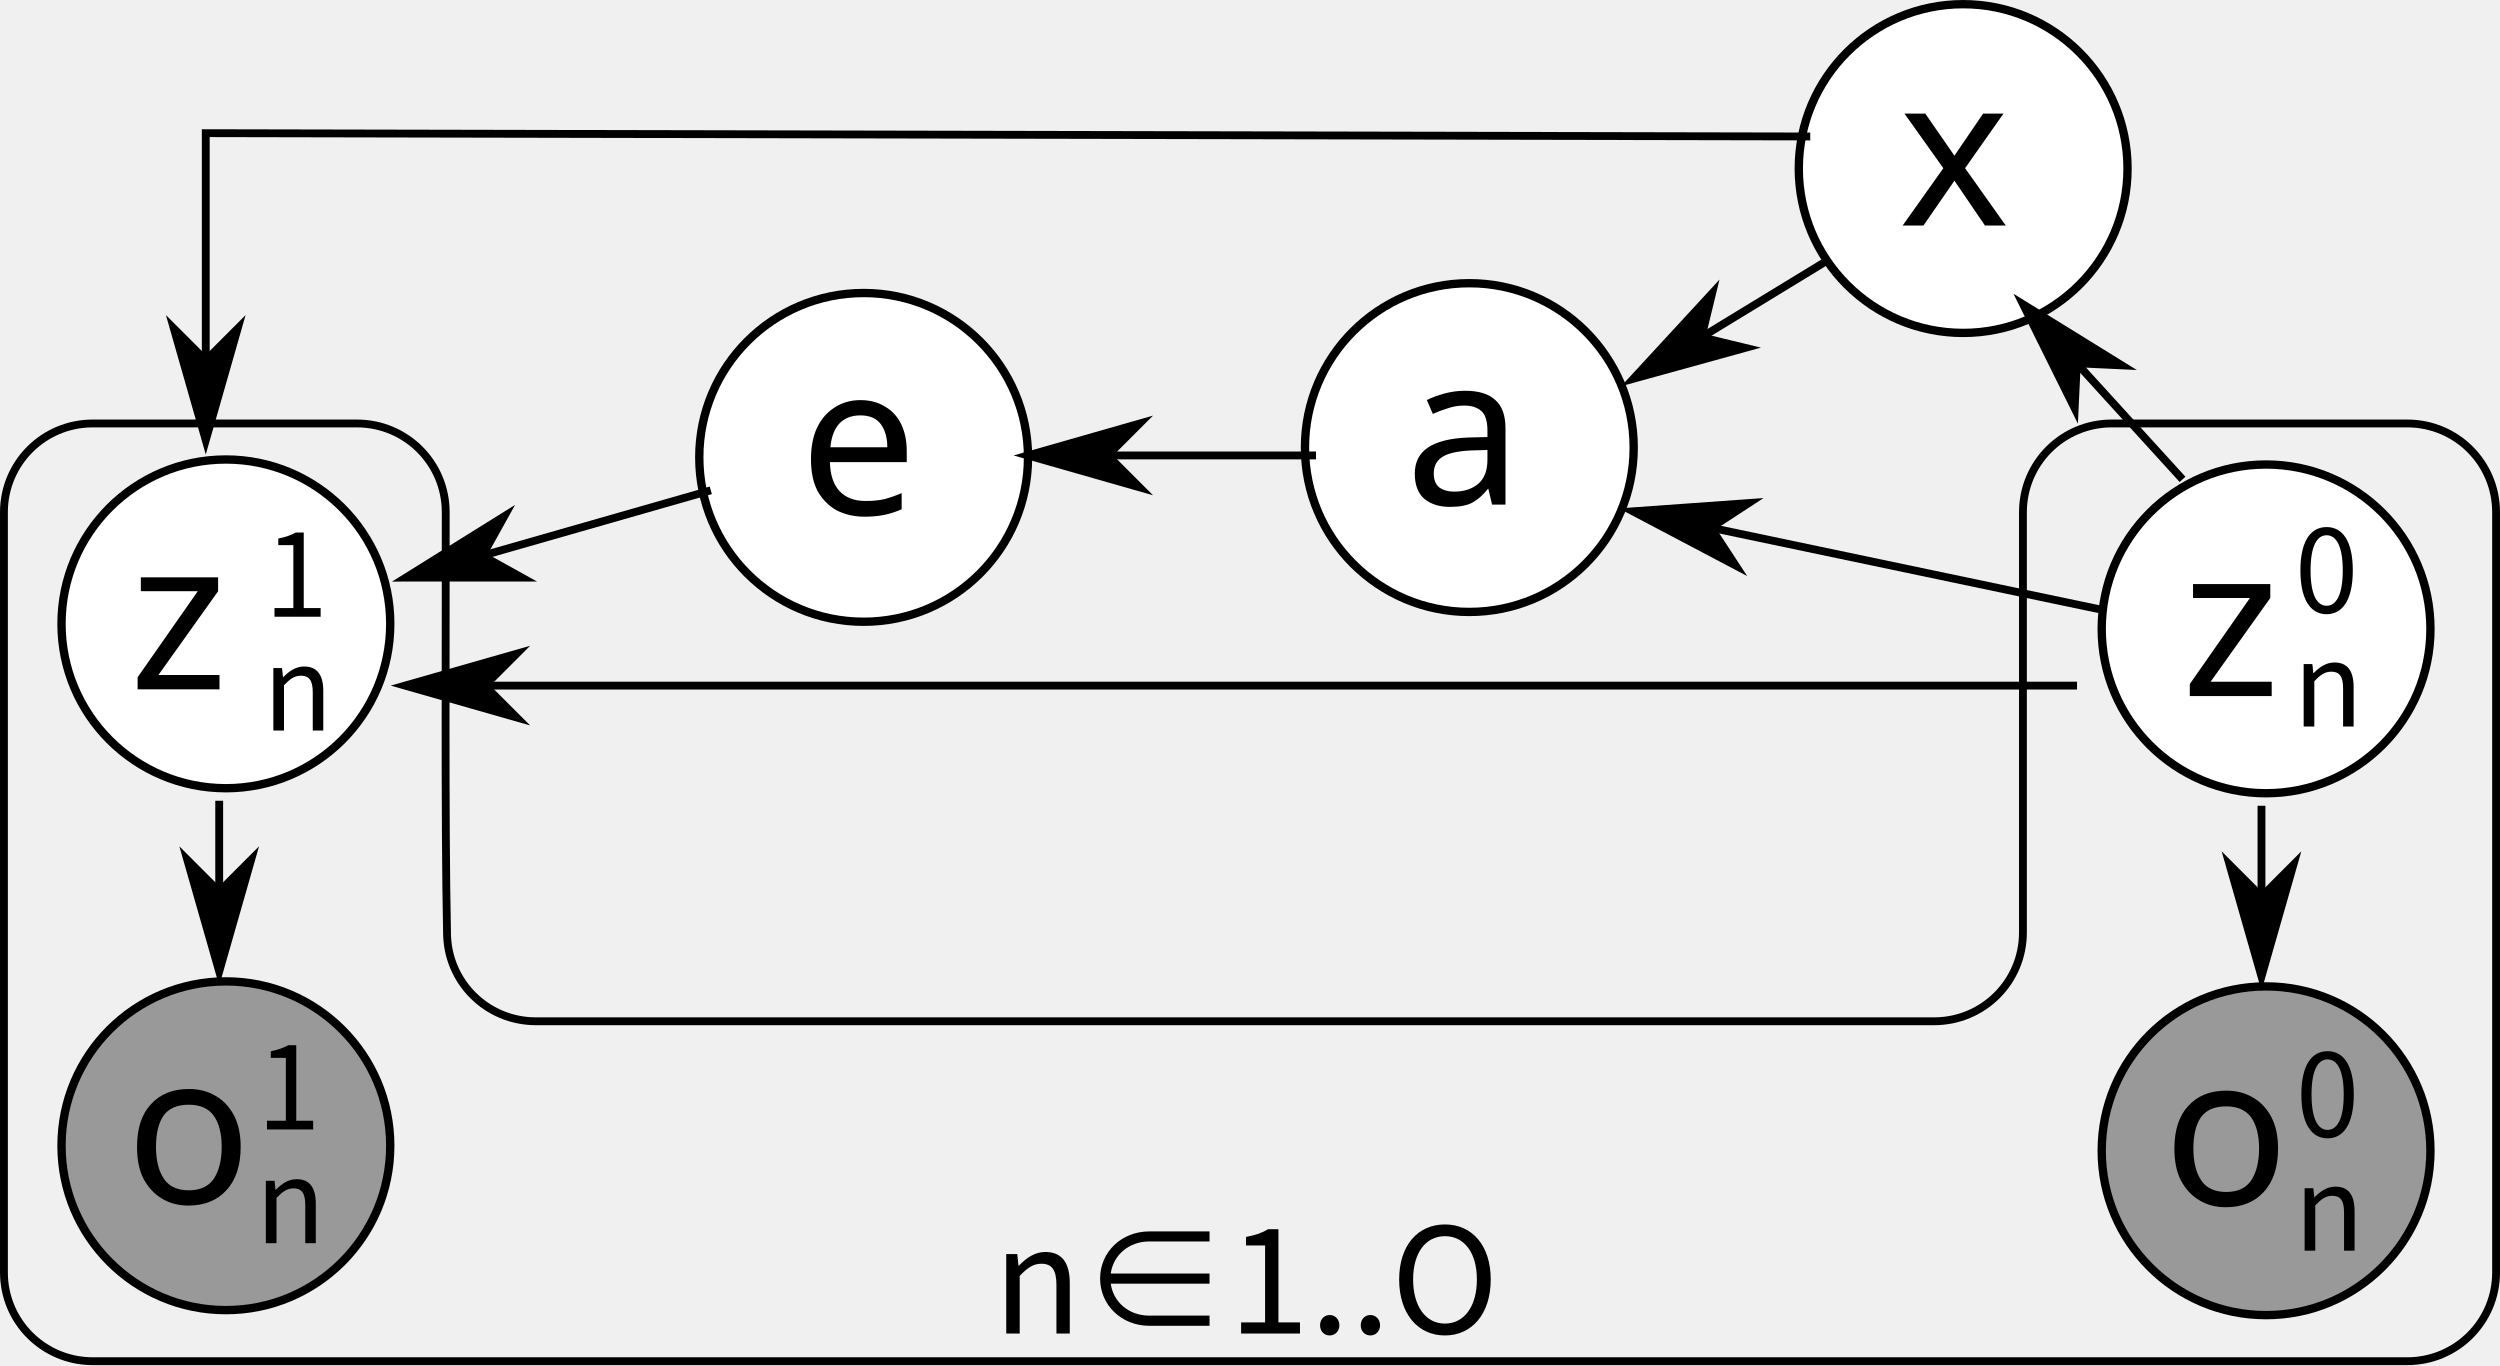
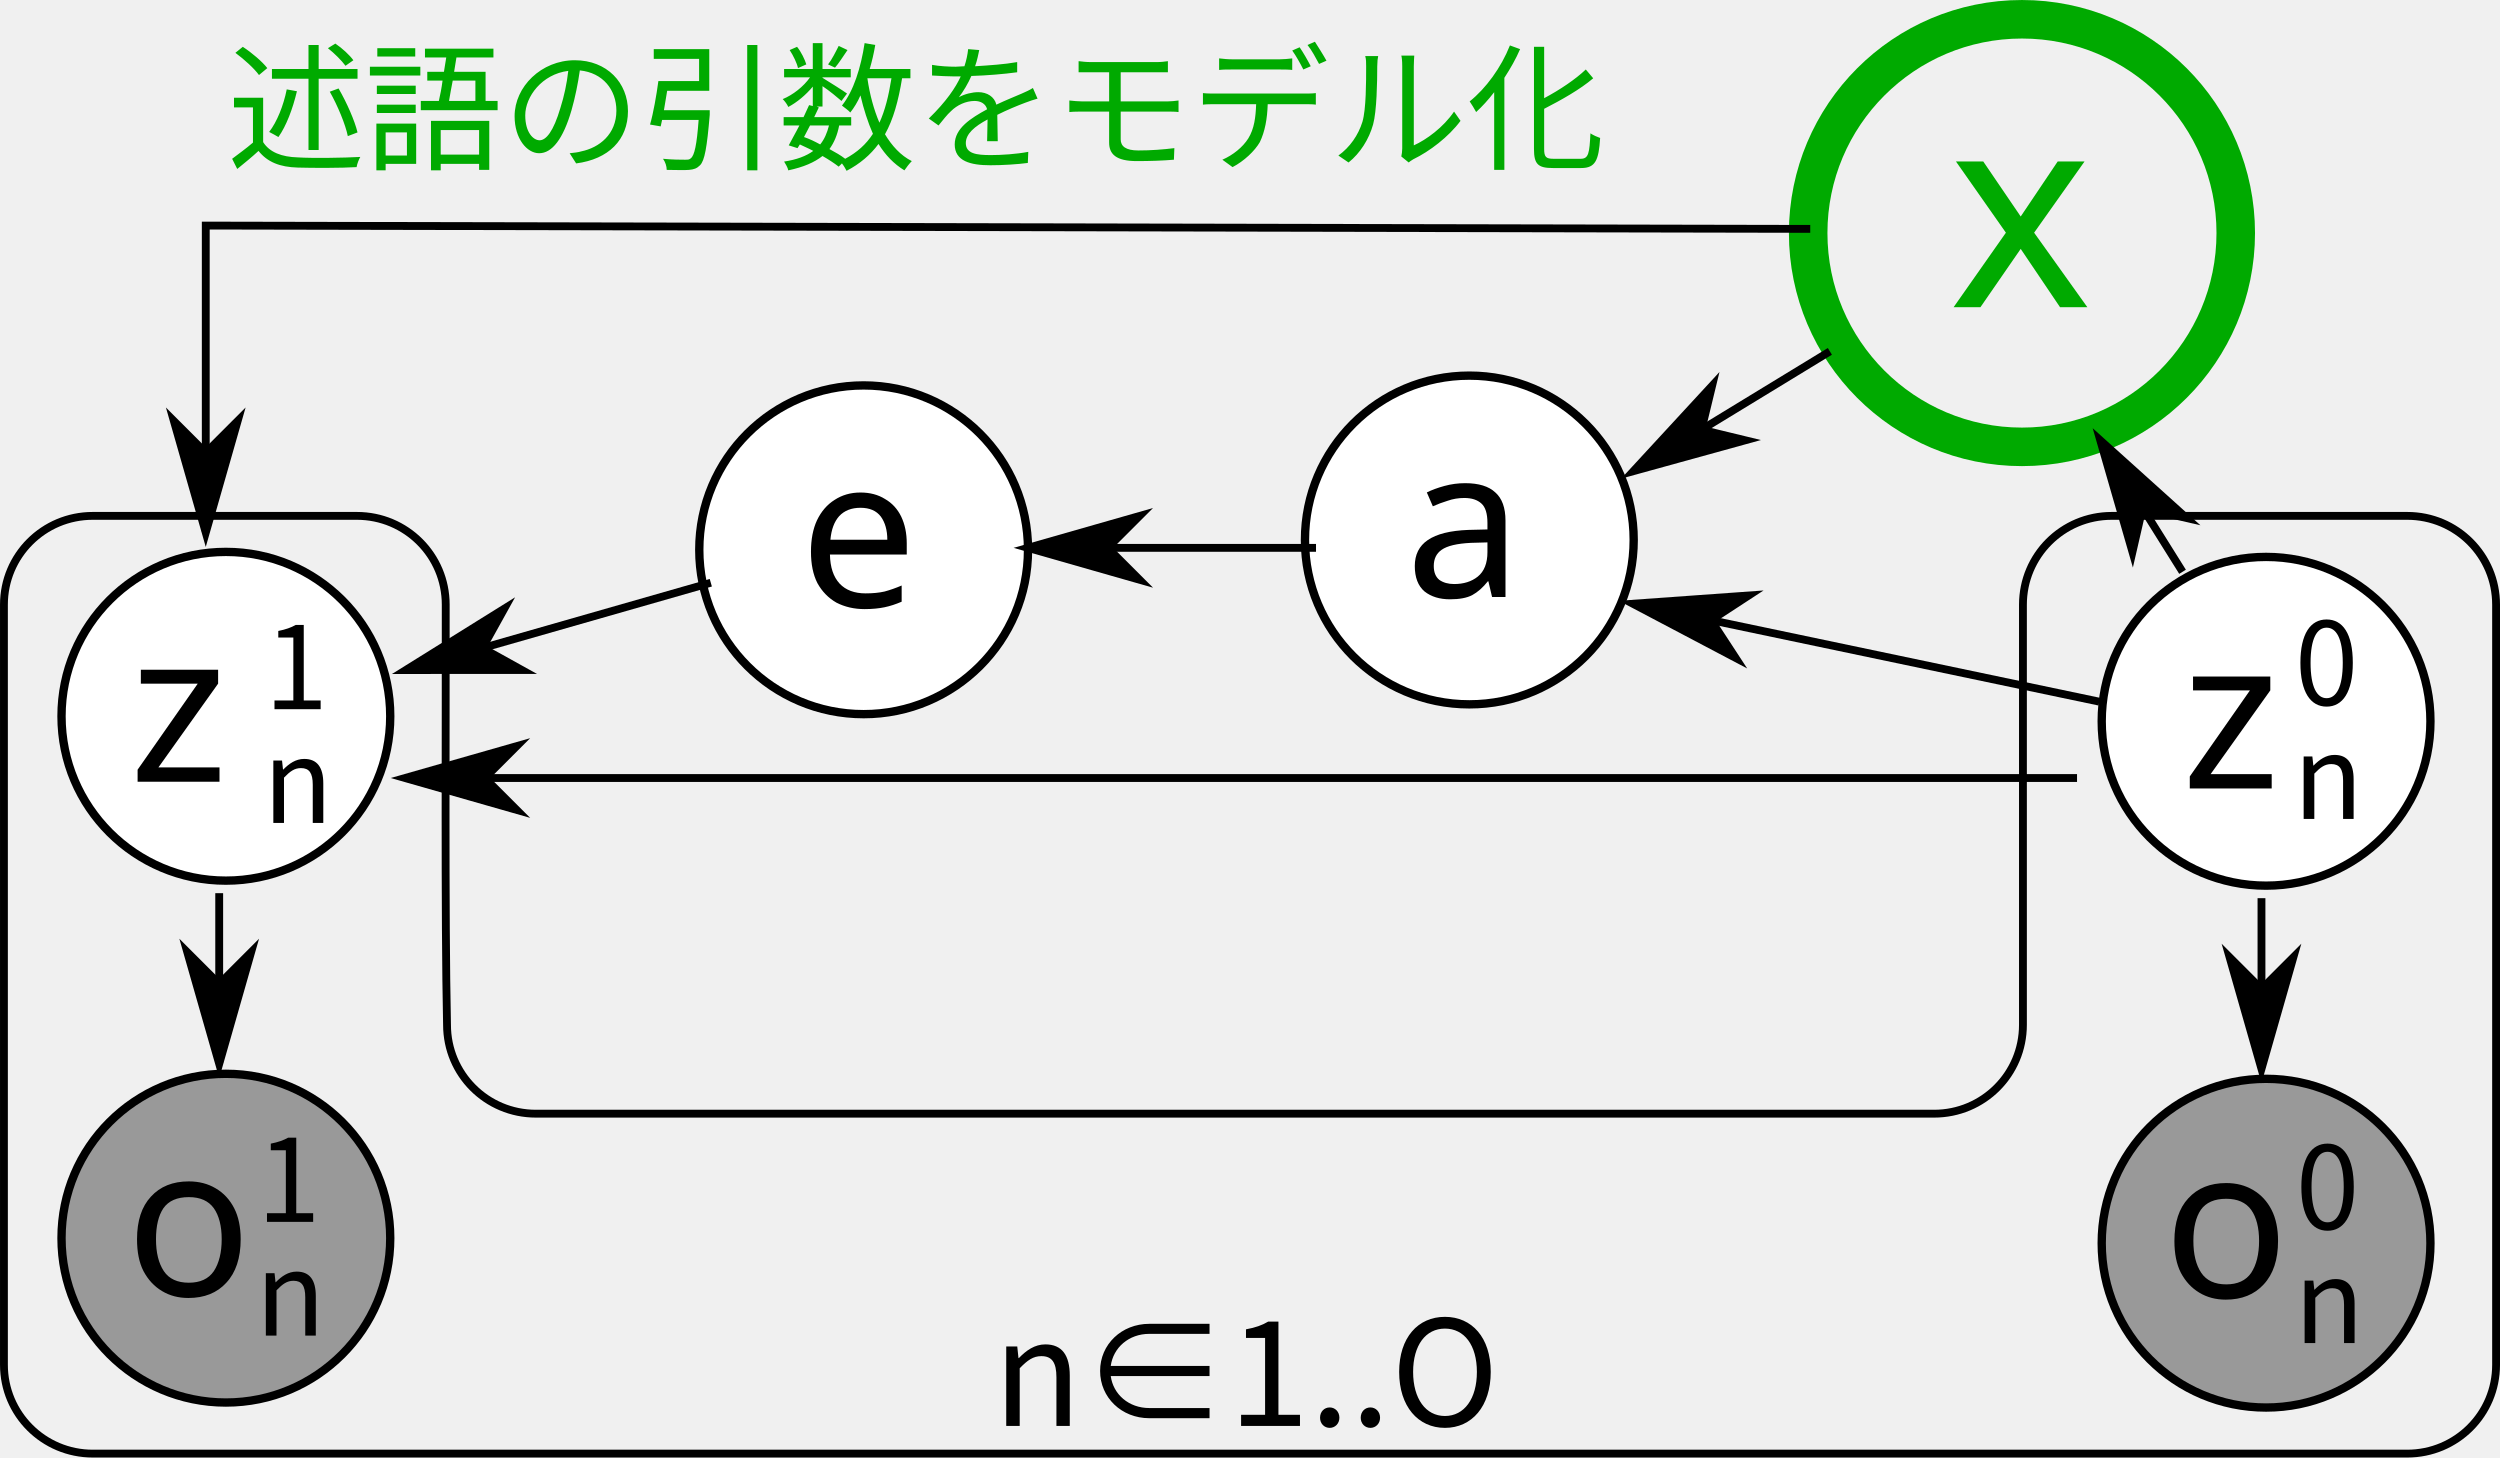
- <svg xmlns="http://www.w3.org/2000/svg" width="84.429mm" height="46.103mm" viewBox="0 0 84.429 46.103" version="1.1" id="svg8">
+ <svg xmlns="http://www.w3.org/2000/svg" width="84.429mm" height="49.223mm" viewBox="0 0 84.429 49.223" version="1.1" id="svg8">
  <defs id="defs2">
    <marker style="overflow:visible" id="marker2141" refX="0" refY="0" orient="auto">
      <path transform="matrix(-0.8,0,0,-0.8,-10,0)" style="fill:#000000;fill-opacity:1;fill-rule:evenodd;stroke:#000000;stroke-width:1pt;stroke-opacity:1" d="M 0,0 5,-5 -12.5,0 5,5 Z" id="path2139" />
    </marker>
    <marker style="overflow:visible" id="marker1440" refX="0" refY="0" orient="auto">
      <path transform="matrix(-0.8,0,0,-0.8,-10,0)" style="fill:#000000;fill-opacity:1;fill-rule:evenodd;stroke:#000000;stroke-width:1pt;stroke-opacity:1" d="M 0,0 5,-5 -12.5,0 5,5 Z" id="path1438" />
    </marker>
    <marker style="overflow:visible" id="Arrow1Lend" refX="0" refY="0" orient="auto">
      <path transform="matrix(-0.8,0,0,-0.8,-10,0)" style="fill:#000000;fill-opacity:1;fill-rule:evenodd;stroke:#000000;stroke-width:1pt;stroke-opacity:1" d="M 0,0 5,-5 -12.5,0 5,5 Z" id="path983" />
    </marker>
    <marker style="overflow:visible" id="Arrow1Lend-1" refX="0" refY="0" orient="auto">
      <path transform="matrix(-0.8,0,0,-0.8,-10,0)" style="fill:#000000;fill-opacity:1;fill-rule:evenodd;stroke:#000000;stroke-width:1pt;stroke-opacity:1" d="M 0,0 5,-5 -12.5,0 5,5 Z" id="path983-8" />
    </marker>
    <marker style="overflow:visible" id="Arrow1Lend-9" refX="0" refY="0" orient="auto">
      <path transform="matrix(-0.8,0,0,-0.8,-10,0)" style="fill:#000000;fill-opacity:1;fill-rule:evenodd;stroke:#000000;stroke-width:1pt;stroke-opacity:1" d="M 0,0 5,-5 -12.5,0 5,5 Z" id="path983-2" />
    </marker>
    <marker style="overflow:visible" id="Arrow1Lend-2" refX="0" refY="0" orient="auto">
      <path transform="matrix(-0.8,0,0,-0.8,-10,0)" style="fill:#000000;fill-opacity:1;fill-rule:evenodd;stroke:#000000;stroke-width:1pt;stroke-opacity:1" d="M 0,0 5,-5 -12.5,0 5,5 Z" id="path983-3" />
    </marker>
    <marker style="overflow:visible" id="marker1359-9" refX="0" refY="0" orient="auto">
      <path transform="matrix(-0.8,0,0,-0.8,-10,0)" style="fill:#000000;fill-opacity:1;fill-rule:evenodd;stroke:#000000;stroke-width:1pt;stroke-opacity:1" d="M 0,0 5,-5 -12.5,0 5,5 Z" id="path1357-2" />
    </marker>
    <marker style="overflow:visible" id="marker1440-8" refX="0" refY="0" orient="auto">
      <path transform="matrix(-0.8,0,0,-0.8,-10,0)" style="fill:#000000;fill-opacity:1;fill-rule:evenodd;stroke:#000000;stroke-width:1pt;stroke-opacity:1" d="M 0,0 5,-5 -12.5,0 5,5 Z" id="path1438-9" />
    </marker>
    <marker style="overflow:visible" id="marker1440-3" refX="0" refY="0" orient="auto">
      <path transform="matrix(-0.8,0,0,-0.8,-10,0)" style="fill:#000000;fill-opacity:1;fill-rule:evenodd;stroke:#000000;stroke-width:1pt;stroke-opacity:1" d="M 0,0 5,-5 -12.5,0 5,5 Z" id="path1438-6" />
    </marker>
    <marker style="overflow:visible" id="marker1359-1" refX="0" refY="0" orient="auto">
      <path transform="matrix(-0.8,0,0,-0.8,-10,0)" style="fill:#000000;fill-opacity:1;fill-rule:evenodd;stroke:#000000;stroke-width:1pt;stroke-opacity:1" d="M 0,0 5,-5 -12.5,0 5,5 Z" id="path1357-29" />
    </marker>
    <marker style="overflow:visible" id="marker1359-19" refX="0" refY="0" orient="auto">
      <path transform="matrix(-0.8,0,0,-0.8,-10,0)" style="fill:#000000;fill-opacity:1;fill-rule:evenodd;stroke:#000000;stroke-width:1pt;stroke-opacity:1" d="M 0,0 5,-5 -12.5,0 5,5 Z" id="path1357-4" />
    </marker>
    <marker style="overflow:visible" id="marker2141-8" refX="0" refY="0" orient="auto">
      <path transform="matrix(-0.8,0,0,-0.8,-10,0)" style="fill:#000000;fill-opacity:1;fill-rule:evenodd;stroke:#000000;stroke-width:1pt;stroke-opacity:1" d="M 0,0 5,-5 -12.5,0 5,5 Z" id="path2139-4" />
    </marker>
    <marker style="overflow:visible" id="marker1440-8-1" refX="0" refY="0" orient="auto">
      <path transform="matrix(-0.8,0,0,-0.8,-10,0)" style="fill:#000000;fill-opacity:1;fill-rule:evenodd;stroke:#000000;stroke-width:1pt;stroke-opacity:1" d="M 0,0 5,-5 -12.5,0 5,5 Z" id="path1438-9-0" />
    </marker>
    <marker style="overflow:visible" id="marker1440-8-3" refX="0" refY="0" orient="auto">
      <path transform="matrix(-0.8,0,0,-0.8,-10,0)" style="fill:#000000;fill-opacity:1;fill-rule:evenodd;stroke:#000000;stroke-width:1pt;stroke-opacity:1" d="M 0,0 5,-5 -12.5,0 5,5 Z" id="path1438-9-2" />
    </marker>
    <marker style="overflow:visible" id="marker1440-8-6" refX="0" refY="0" orient="auto">
      <path transform="matrix(-0.8,0,0,-0.8,-10,0)" style="fill:#000000;fill-opacity:1;fill-rule:evenodd;stroke:#000000;stroke-width:1pt;stroke-opacity:1" d="M 0,0 5,-5 -12.5,0 5,5 Z" id="path1438-9-1" />
    </marker>
    <marker style="overflow:visible" id="marker1440-8-5" refX="0" refY="0" orient="auto">
      <path transform="matrix(-0.8,0,0,-0.8,-10,0)" style="fill:#000000;fill-opacity:1;fill-rule:evenodd;stroke:#000000;stroke-width:1pt;stroke-opacity:1" d="M 0,0 5,-5 -12.5,0 5,5 Z" id="path1438-9-4" />
    </marker>
    <marker style="overflow:visible" id="marker1440-8-6-6" refX="0" refY="0" orient="auto">
      <path transform="matrix(-0.8,0,0,-0.8,-10,0)" style="fill:#000000;fill-opacity:1;fill-rule:evenodd;stroke:#000000;stroke-width:1pt;stroke-opacity:1" d="M 0,0 5,-5 -12.5,0 5,5 Z" id="path1438-9-1-5" />
    </marker>
    <marker style="overflow:visible" id="marker1440-8-1-3" refX="0" refY="0" orient="auto">
      <path transform="matrix(-0.8,0,0,-0.8,-10,0)" style="fill:#000000;fill-opacity:1;fill-rule:evenodd;stroke:#000000;stroke-width:1pt;stroke-opacity:1" d="M 0,0 5,-5 -12.5,0 5,5 Z" id="path1438-9-0-6" />
    </marker>
  </defs>
-   <g id="layer1" transform="translate(-7.570163,-17.57093)">
+   <g id="layer1" transform="translate(-7.570163,-14.45008)">
    <g id="g2517" transform="translate(20.72614)">
      <circle style="fill:#ffffff;stroke:#000000;stroke-width:0.282px;stop-color:#000000" id="path832-3" cx="63.373" cy="38.809" r="5.551" />
      <text xml:space="preserve" style="font-size:7.056px;line-height:100%;font-family:sans-serif;-inkscape-font-specification:'Noto Sans CJK JP';text-decoration:none;text-decoration-line:none;text-decoration-color:#000000;letter-spacing:0px;word-spacing:0px;fill:#000000;stroke-width:0.125;stop-color:#000000" x="60.517" y="41.078" id="text884">
        <tspan id="tspan882" x="60.517" y="41.078" style="stroke-width:0.125">z<tspan style="font-size:65%;baseline-shift:super" id="tspan886" />
        </tspan>
      </text>
      <text xml:space="preserve" style="font-style:normal;font-variant:normal;font-weight:normal;font-stretch:normal;font-size:14.667px;line-height:100%;font-family:'Noto Sans CJK JP';-inkscape-font-specification:'Noto Sans CJK JP';font-variant-ligatures:normal;font-variant-position:normal;font-variant-caps:normal;font-variant-numeric:normal;font-variant-alternates:normal;font-variant-east-asian:normal;font-feature-settings:normal;font-variation-settings:normal;text-indent:0;text-align:start;text-decoration:none;text-decoration-line:none;text-decoration-style:solid;text-decoration-color:#000000;letter-spacing:0px;word-spacing:0px;text-transform:none;writing-mode:lr-tb;direction:ltr;text-orientation:mixed;dominant-baseline:auto;baseline-shift:baseline;text-anchor:start;white-space:normal;shape-padding:0;shape-margin:0;inline-size:0;opacity:1;vector-effect:none;fill:#000000;fill-opacity:1;stroke-width:0.471;stroke-linecap:butt;stroke-linejoin:miter;stroke-miterlimit:4;stroke-dasharray:none;stroke-dashoffset:0;stroke-opacity:1;stop-color:#000000;stop-opacity:1" x="289.014" y="87.401" id="text1023" transform="matrix(0.2645833,0,0,0.2645833,-12.1304,15.1403)">
        <tspan id="tspan1021" x="289.014" y="87.401">0</tspan>
      </text>
      <text xml:space="preserve" style="font-style:normal;font-variant:normal;font-weight:normal;font-stretch:normal;font-size:14.667px;line-height:100%;font-family:'Noto Sans CJK JP';-inkscape-font-specification:'Noto Sans CJK JP';font-variant-ligatures:normal;font-variant-position:normal;font-variant-caps:normal;font-variant-numeric:normal;font-variant-alternates:normal;font-variant-east-asian:normal;font-feature-settings:normal;font-variation-settings:normal;text-indent:0;text-align:start;text-decoration:none;text-decoration-line:none;text-decoration-style:solid;text-decoration-color:#000000;letter-spacing:0px;word-spacing:0px;text-transform:none;writing-mode:lr-tb;direction:ltr;text-orientation:mixed;dominant-baseline:auto;baseline-shift:baseline;text-anchor:start;white-space:normal;shape-padding:0;shape-margin:0;inline-size:0;opacity:1;vector-effect:none;fill:#000000;fill-opacity:1;stroke-width:0.471;stroke-linecap:butt;stroke-linejoin:miter;stroke-miterlimit:4;stroke-dasharray:none;stroke-dashoffset:0;stroke-opacity:1;stop-color:#000000;stop-opacity:1" x="291.02" y="96.235" id="text1027" transform="matrix(0.2645833,0,0,0.2645833,-12.71189,16.64438)">
        <tspan id="tspan1025" x="291.02" y="96.235">n</tspan>
      </text>
    </g>
    <g id="g2511" transform="translate(20.72614,-1.865748)">
      <circle style="fill:#999999;stroke:#000000;stroke-width:0.282px;stop-color:#000000" id="path832-7" cx="63.373" cy="58.3" r="5.551" />
      <text xml:space="preserve" style="font-size:7.056px;line-height:100%;font-family:sans-serif;-inkscape-font-specification:'Noto Sans CJK JP';text-decoration:none;text-decoration-line:none;text-decoration-color:#000000;letter-spacing:0px;word-spacing:0px;fill:#000000;stroke-width:0.125;stop-color:#000000" x="59.886" y="60.127" id="text884-5">
        <tspan id="tspan882-6" x="59.886" y="60.127" style="stroke-width:0.125">o<tspan style="font-size:4.586px;baseline-shift:super;stroke-width:0.125" id="tspan886-2" />
        </tspan>
      </text>
      <text xml:space="preserve" style="font-style:normal;font-variant:normal;font-weight:normal;font-stretch:normal;font-size:14.667px;line-height:100%;font-family:'Noto Sans CJK JP';-inkscape-font-specification:'Noto Sans CJK JP';font-variant-ligatures:normal;font-variant-position:normal;font-variant-caps:normal;font-variant-numeric:normal;font-variant-alternates:normal;font-variant-east-asian:normal;font-feature-settings:normal;font-variation-settings:normal;text-indent:0;text-align:start;text-decoration:none;text-decoration-line:none;text-decoration-style:solid;text-decoration-color:#000000;letter-spacing:0px;word-spacing:0px;text-transform:none;writing-mode:lr-tb;direction:ltr;text-orientation:mixed;dominant-baseline:auto;baseline-shift:baseline;text-anchor:start;white-space:normal;shape-padding:0;shape-margin:0;inline-size:0;vector-effect:none;fill:#000000;fill-opacity:1;stroke-width:0.471;stroke-linecap:butt;stroke-linejoin:miter;stroke-miterlimit:4;stroke-dasharray:none;stroke-dashoffset:0;stroke-opacity:1;stop-color:#000000" x="289.014" y="87.401" id="text1023-3" transform="matrix(0.2645833,0,0,0.2645833,-12.09791,34.70674)">
        <tspan id="tspan1021-6" x="289.014" y="87.401">0</tspan>
      </text>
      <text xml:space="preserve" style="font-style:normal;font-variant:normal;font-weight:normal;font-stretch:normal;font-size:14.667px;line-height:100%;font-family:'Noto Sans CJK JP';-inkscape-font-specification:'Noto Sans CJK JP';font-variant-ligatures:normal;font-variant-position:normal;font-variant-caps:normal;font-variant-numeric:normal;font-variant-alternates:normal;font-variant-east-asian:normal;font-feature-settings:normal;font-variation-settings:normal;text-indent:0;text-align:start;text-decoration:none;text-decoration-line:none;text-decoration-style:solid;text-decoration-color:#000000;letter-spacing:0px;word-spacing:0px;text-transform:none;writing-mode:lr-tb;direction:ltr;text-orientation:mixed;dominant-baseline:auto;baseline-shift:baseline;text-anchor:start;white-space:normal;shape-padding:0;shape-margin:0;inline-size:0;vector-effect:none;fill:#000000;fill-opacity:1;stroke-width:0.471;stroke-linecap:butt;stroke-linejoin:miter;stroke-miterlimit:4;stroke-dasharray:none;stroke-dashoffset:0;stroke-opacity:1;stop-color:#000000" x="291.02" y="96.235" id="text1027-7" transform="matrix(0.2645833,0,0,0.2645833,-12.6794,36.21082)">
        <tspan id="tspan1025-5" x="291.02" y="96.235">n</tspan>
      </text>
    </g>
    <g id="g2528" transform="translate(-21.54443,-0.16936)">
      <circle style="fill:#ffffff;stroke:#000000;stroke-width:0.282px;stop-color:#000000" id="path832" cx="36.743" cy="38.809" r="5.551" />
      <text xml:space="preserve" style="font-size:7.056px;line-height:100%;font-family:sans-serif;-inkscape-font-specification:'Noto Sans CJK JP';text-decoration:none;text-decoration-line:none;text-decoration-color:#000000;letter-spacing:0px;word-spacing:0px;fill:#000000;stroke-width:0.125;stop-color:#000000" x="33.482" y="41.018" id="text884-9">
        <tspan id="tspan882-1" x="33.482" y="41.018" style="stroke-width:0.125">z<tspan style="font-size:4.586px;baseline-shift:super;stroke-width:0.125" id="tspan886-27" />
        </tspan>
      </text>
      <text xml:space="preserve" style="font-style:normal;font-variant:normal;font-weight:normal;font-stretch:normal;font-size:14.667px;line-height:100%;font-family:'Noto Sans CJK JP';-inkscape-font-specification:'Noto Sans CJK JP';font-variant-ligatures:normal;font-variant-position:normal;font-variant-caps:normal;font-variant-numeric:normal;font-variant-alternates:normal;font-variant-east-asian:normal;font-feature-settings:normal;font-variation-settings:normal;text-indent:0;text-align:start;text-decoration:none;text-decoration-line:none;text-decoration-style:solid;text-decoration-color:#000000;letter-spacing:0px;word-spacing:0px;text-transform:none;writing-mode:lr-tb;direction:ltr;text-orientation:mixed;dominant-baseline:auto;baseline-shift:baseline;text-anchor:start;white-space:normal;shape-padding:0;shape-margin:0;inline-size:0;vector-effect:none;fill:#000000;fill-opacity:1;stroke-width:0.471;stroke-linecap:butt;stroke-linejoin:miter;stroke-miterlimit:4;stroke-dasharray:none;stroke-dashoffset:0;stroke-opacity:1;stop-color:#000000" x="289.014" y="87.401" id="text1023-35" transform="matrix(0.2645833,0,0,0.2645833,-38.42722,15.44532)">
        <tspan id="tspan1021-62" x="289.014" y="87.401">1</tspan>
      </text>
      <text xml:space="preserve" style="font-style:normal;font-variant:normal;font-weight:normal;font-stretch:normal;font-size:14.667px;line-height:100%;font-family:'Noto Sans CJK JP';-inkscape-font-specification:'Noto Sans CJK JP';font-variant-ligatures:normal;font-variant-position:normal;font-variant-caps:normal;font-variant-numeric:normal;font-variant-alternates:normal;font-variant-east-asian:normal;font-feature-settings:normal;font-variation-settings:normal;text-indent:0;text-align:start;text-decoration:none;text-decoration-line:none;text-decoration-style:solid;text-decoration-color:#000000;letter-spacing:0px;word-spacing:0px;text-transform:none;writing-mode:lr-tb;direction:ltr;text-orientation:mixed;dominant-baseline:auto;baseline-shift:baseline;text-anchor:start;white-space:normal;shape-padding:0;shape-margin:0;inline-size:0;vector-effect:none;fill:#000000;fill-opacity:1;stroke-width:0.471;stroke-linecap:butt;stroke-linejoin:miter;stroke-miterlimit:4;stroke-dasharray:none;stroke-dashoffset:0;stroke-opacity:1;stop-color:#000000" x="291.02" y="96.235" id="text1027-9" transform="matrix(0.2645833,0,0,0.2645833,-39.00871,16.94941)">
        <tspan id="tspan1025-1" x="291.02" y="96.235">n</tspan>
      </text>
    </g>
    <g id="g2534" transform="translate(-21.54443,-2.035108)">
      <circle style="fill:#999999;stroke:#000000;stroke-width:0.282px;stop-color:#000000" id="path832-6" cx="36.743" cy="58.3" r="5.551" />
      <text xml:space="preserve" style="font-size:7.056px;line-height:100%;font-family:sans-serif;-inkscape-font-specification:'Noto Sans CJK JP';text-decoration:none;text-decoration-line:none;text-decoration-color:#000000;letter-spacing:0px;word-spacing:0px;fill:#000000;stroke-width:0.125;stop-color:#000000" x="33.352" y="60.244" id="text884-5-0">
        <tspan id="tspan882-6-9" x="33.352" y="60.244" style="stroke-width:0.125">o<tspan style="font-size:4.586px;baseline-shift:super;stroke-width:0.125" id="tspan886-2-3" />
        </tspan>
      </text>
      <text xml:space="preserve" style="font-style:normal;font-variant:normal;font-weight:normal;font-stretch:normal;font-size:14.667px;line-height:100%;font-family:'Noto Sans CJK JP';-inkscape-font-specification:'Noto Sans CJK JP';font-variant-ligatures:normal;font-variant-position:normal;font-variant-caps:normal;font-variant-numeric:normal;font-variant-alternates:normal;font-variant-east-asian:normal;font-feature-settings:normal;font-variation-settings:normal;text-indent:0;text-align:start;text-decoration:none;text-decoration-line:none;text-decoration-style:solid;text-decoration-color:#000000;letter-spacing:0px;word-spacing:0px;text-transform:none;writing-mode:lr-tb;direction:ltr;text-orientation:mixed;dominant-baseline:auto;baseline-shift:baseline;text-anchor:start;white-space:normal;shape-padding:0;shape-margin:0;inline-size:0;vector-effect:none;fill:#000000;fill-opacity:1;stroke-width:0.471;stroke-linecap:butt;stroke-linejoin:miter;stroke-miterlimit:4;stroke-dasharray:none;stroke-dashoffset:0;stroke-opacity:1;stop-color:#000000" x="289.014" y="87.401" id="text1023-35-2" transform="matrix(0.2645833,0,0,0.2645833,-38.6803,34.62521)">
        <tspan id="tspan1021-62-7" x="289.014" y="87.401">1</tspan>
      </text>
      <text xml:space="preserve" style="font-style:normal;font-variant:normal;font-weight:normal;font-stretch:normal;font-size:14.667px;line-height:100%;font-family:'Noto Sans CJK JP';-inkscape-font-specification:'Noto Sans CJK JP';font-variant-ligatures:normal;font-variant-position:normal;font-variant-caps:normal;font-variant-numeric:normal;font-variant-alternates:normal;font-variant-east-asian:normal;font-feature-settings:normal;font-variation-settings:normal;text-indent:0;text-align:start;text-decoration:none;text-decoration-line:none;text-decoration-style:solid;text-decoration-color:#000000;letter-spacing:0px;word-spacing:0px;text-transform:none;writing-mode:lr-tb;direction:ltr;text-orientation:mixed;dominant-baseline:auto;baseline-shift:baseline;text-anchor:start;white-space:normal;shape-padding:0;shape-margin:0;inline-size:0;vector-effect:none;fill:#000000;fill-opacity:1;stroke-width:0.471;stroke-linecap:butt;stroke-linejoin:miter;stroke-miterlimit:4;stroke-dasharray:none;stroke-dashoffset:0;stroke-opacity:1;stop-color:#000000" x="291.02" y="96.235" id="text1027-9-0" transform="matrix(0.2645833,0,0,0.2645833,-39.26179,36.12929)">
        <tspan id="tspan1025-1-9" x="291.02" y="96.235">n</tspan>
      </text>
    </g>
    <g id="g2522" transform="translate(-13.49118,9.411271)">
      <circle style="fill:#ffffff;stroke:#000000;stroke-width:0.282px;stop-color:#000000" id="path832-3-5" cx="50.228" cy="23.606" r="5.551" />
      <text xml:space="preserve" style="font-size:7.056px;line-height:100%;font-family:sans-serif;-inkscape-font-specification:'Noto Sans CJK JP';text-decoration:none;text-decoration-line:none;text-decoration-color:#000000;letter-spacing:0px;word-spacing:0px;fill:#000000;stroke-width:0.125;stop-color:#000000" x="48.06" y="25.531" id="text884-6">
        <tspan id="tspan882-0" x="48.06" y="25.531" style="stroke-width:0.125">e</tspan>
      </text>
    </g>
    <path style="fill:none;stroke:#000000;stroke-width:0.265;stroke-linecap:butt;stroke-linejoin:miter;stroke-miterlimit:4;stroke-dasharray:none;stroke-opacity:1;marker-end:url(#Arrow1Lend)" d="m 83.944,44.783 v 5.734" id="path978" />
    <path style="fill:none;stroke:#000000;stroke-width:0.265;stroke-linecap:butt;stroke-linejoin:miter;stroke-miterlimit:4;stroke-dasharray:none;stroke-opacity:1;marker-end:url(#Arrow1Lend-1)" d="m 14.973,44.614 v 5.734" id="path978-7" />
    <path style="font-variation-settings:normal;opacity:1;vector-effect:none;fill:none;fill-opacity:1;stroke:#000000;stroke-width:0.265;stroke-linecap:butt;stroke-linejoin:miter;stroke-miterlimit:4;stroke-dasharray:none;stroke-dashoffset:0;stroke-opacity:1;marker-end:url(#marker1440-8);stop-color:#000000;stop-opacity:1" d="M 77.715,40.725 H 21.279" id="path1397-7" />
    <path style="font-variation-settings:normal;opacity:1;vector-effect:none;fill:none;fill-opacity:1;stroke:#000000;stroke-width:0.265;stroke-linecap:butt;stroke-linejoin:miter;stroke-miterlimit:4;stroke-dasharray:none;stroke-dashoffset:0;stroke-opacity:1;marker-end:url(#marker2141);stop-color:#000000;stop-opacity:1" d="M 78.468,38.147 62.746,34.846" id="path2045" />
    <path style="font-variation-settings:normal;opacity:1;vector-effect:none;fill:none;fill-opacity:1;stroke:#000000;stroke-width:0.265;stroke-linecap:butt;stroke-linejoin:miter;stroke-miterlimit:4;stroke-dasharray:none;stroke-dashoffset:0;stroke-opacity:1;marker-end:url(#marker2141-8);stop-color:#000000;stop-opacity:1" d="M 31.575,34.13 21.302,37.07" id="path2045-5" />
-     <g id="g2539" transform="translate(-6.034854,7.618183)">
-       <circle style="fill:#ffffff;stroke:#000000;stroke-width:0.282px;stop-color:#000000" id="path832-3-5-0" cx="79.904" cy="15.645" r="5.551" />
-       <text xml:space="preserve" style="font-size:7.056px;line-height:100%;font-family:sans-serif;-inkscape-font-specification:'Noto Sans CJK JP';text-decoration:none;text-decoration-line:none;text-decoration-color:#000000;letter-spacing:0px;word-spacing:0px;fill:#000000;stroke-width:0.125;stop-color:#000000" x="77.735" y="17.571" id="text884-6-3">
-         <tspan id="tspan882-0-6" x="77.735" y="17.571" style="stroke-width:0.125">x</tspan>
-       </text>
-     </g>
-     <path style="font-variation-settings:normal;opacity:1;vector-effect:none;fill:none;fill-opacity:1;stroke:#000000;stroke-width:0.265;stroke-linecap:butt;stroke-linejoin:miter;stroke-miterlimit:4;stroke-dasharray:none;stroke-dashoffset:0;stroke-opacity:1;marker-end:url(#marker1440-8-1);stop-color:#000000;stop-opacity:1" d="M 81.278,33.76 75.914,27.871" id="path1397-7-6" />
+     <circle style="fill:none;stroke:#00aa00;stroke-width:1.301;stroke-dasharray:none;stop-color:#000000" id="path832-3-5-0" cx="75.855" cy="22.321" r="7.22" />
+     <text xml:space="preserve" style="font-size:9.177px;line-height:100%;font-family:sans-serif;-inkscape-font-specification:'Noto Sans CJK JP';text-decoration:none;text-decoration-line:none;text-decoration-color:#000000;letter-spacing:0px;word-spacing:0px;fill:#00aa00;stroke-width:0.162;stop-color:#000000" x="73.376" y="24.826" id="text884-6-3">
+       <tspan id="tspan882-0-6" x="73.376" y="24.826" style="font-weight:normal;fill:#00aa00;stroke-width:0.162">x</tspan>
+     </text>
+     <path style="font-variation-settings:normal;opacity:1;vector-effect:none;fill:none;fill-opacity:1;stroke:#000000;stroke-width:0.265;stroke-linecap:butt;stroke-linejoin:miter;stroke-miterlimit:4;stroke-dasharray:none;stroke-dashoffset:0;stroke-opacity:1;marker-end:url(#marker1440-8-1);stop-color:#000000;stop-opacity:1" d="M 81.278,33.76 78.516,29.347" id="path1397-7-6" />
    <path style="font-variation-settings:normal;opacity:1;vector-effect:none;fill:none;fill-opacity:1;stroke:#000000;stroke-width:0.265;stroke-linecap:butt;stroke-linejoin:miter;stroke-miterlimit:4;stroke-dasharray:none;stroke-dashoffset:0;stroke-opacity:1;marker-end:url(#marker1440-8-3);stop-color:#000000;stop-opacity:1" d="M 68.705,22.18 14.519,22.068 v 10.339" id="path1397-7-0" />
    <path style="font-variation-settings:normal;opacity:1;vector-effect:none;fill:none;fill-opacity:1;stroke:#000000;stroke-width:0.265;stroke-linecap:butt;stroke-linejoin:miter;stroke-miterlimit:4;stroke-dasharray:none;stroke-dashoffset:0;stroke-opacity:1;marker-end:url(#marker1440-8-6);stop-color:#000000;stop-opacity:1" d="m 69.368,26.316 -6.61,4.03" id="path1397-7-5" />
    <g id="g2539-7" transform="translate(-22.71223,17.04118)">
      <circle style="fill:#ffffff;stroke:#000000;stroke-width:0.282px;stop-color:#000000" id="path832-3-5-0-5" cx="79.904" cy="15.645" r="5.551" />
      <text xml:space="preserve" style="font-size:7.056px;line-height:100%;font-family:sans-serif;-inkscape-font-specification:'Noto Sans CJK JP';text-decoration:none;text-decoration-line:none;text-decoration-color:#000000;letter-spacing:0px;word-spacing:0px;fill:#000000;stroke-width:0.125;stop-color:#000000" x="77.735" y="17.571" id="text884-6-3-3">
        <tspan id="tspan882-0-6-5" x="77.735" y="17.571" style="stroke-width:0.125">a</tspan>
      </text>
    </g>
    <path style="font-variation-settings:normal;vector-effect:none;fill:none;fill-opacity:1;stroke:#000000;stroke-width:0.265;stroke-linecap:butt;stroke-linejoin:miter;stroke-miterlimit:4;stroke-dasharray:none;stroke-dashoffset:0;stroke-opacity:1;marker-end:url(#marker1440-8-1-3);stop-color:#000000" d="M 52.014,32.952 H 42.315" id="path1397-7-6-6" />
    <path id="rect1015" style="fill:none;stroke:#000000;stroke-width:0.265;stroke-linejoin:bevel;stop-color:#000000" d="m 75.888,34.872 c 0,-1.662 1.338,-3 3,-3 h 9.979 c 1.662,0 3,1.338 3,3 v 25.669 c 0,1.662 -1.338,3 -3,3 H 10.703 c -1.662,0 -3,-1.338 -3,-3 V 34.872 c 0,-1.662 1.338,-3 3,-3 h 8.92 c 1.662,0 3,1.338 3,3 0.007,3.679 -0.035,10.511 0.044,14.189 0,1.662 1.338,3 3,3 h 47.221 c 1.662,0 3,-1.338 3,-3 z" />
    <text xml:space="preserve" style="font-style:normal;font-variant:normal;font-weight:normal;font-stretch:normal;font-size:18.667px;line-height:100%;font-family:'Noto Sans CJK JP';-inkscape-font-specification:'Noto Sans CJK JP';font-variant-ligatures:normal;font-variant-position:normal;font-variant-caps:normal;font-variant-numeric:normal;font-variant-alternates:normal;font-variant-east-asian:normal;font-feature-settings:normal;font-variation-settings:normal;text-indent:0;text-align:start;text-decoration:none;text-decoration-line:none;text-decoration-style:solid;text-decoration-color:#000000;letter-spacing:0px;word-spacing:0px;text-transform:none;writing-mode:lr-tb;direction:ltr;text-orientation:mixed;dominant-baseline:auto;baseline-shift:baseline;text-anchor:start;white-space:normal;shape-padding:0;shape-margin:0;inline-size:0;opacity:1;vector-effect:none;fill:#000000;fill-opacity:1;stroke-width:0.471;stroke-linecap:butt;stroke-linejoin:miter;stroke-miterlimit:4;stroke-dasharray:none;stroke-dashoffset:0;stroke-opacity:1;stop-color:#000000;stop-opacity:1" x="310.865" y="183" id="text1019" transform="matrix(0.2645833,0,0,0.2645833,-41.15144,14.18681)">
      <tspan id="tspan1017" x="310.865" y="183">n∈1..O</tspan>
    </text>
+     <text xml:space="preserve" style="font-size:4.652px;line-height:100%;font-family:'Noto Sans CJK JP';-inkscape-font-specification:'Noto Sans CJK JP';text-align:end;text-decoration:none;text-decoration-line:none;text-decoration-color:#000000;letter-spacing:0px;word-spacing:0px;text-anchor:end;fill:#00aa00;stroke:none;stroke-width:1;stroke-dasharray:none" x="66.97" y="19.827" id="text1">
+       <tspan id="tspan1" style="text-align:end;text-anchor:end;fill:#00aa00;stroke:none;stroke-width:1" x="66.97" y="19.827">述語の引数をモデル化</tspan>
+     </text>
  </g>
</svg>
